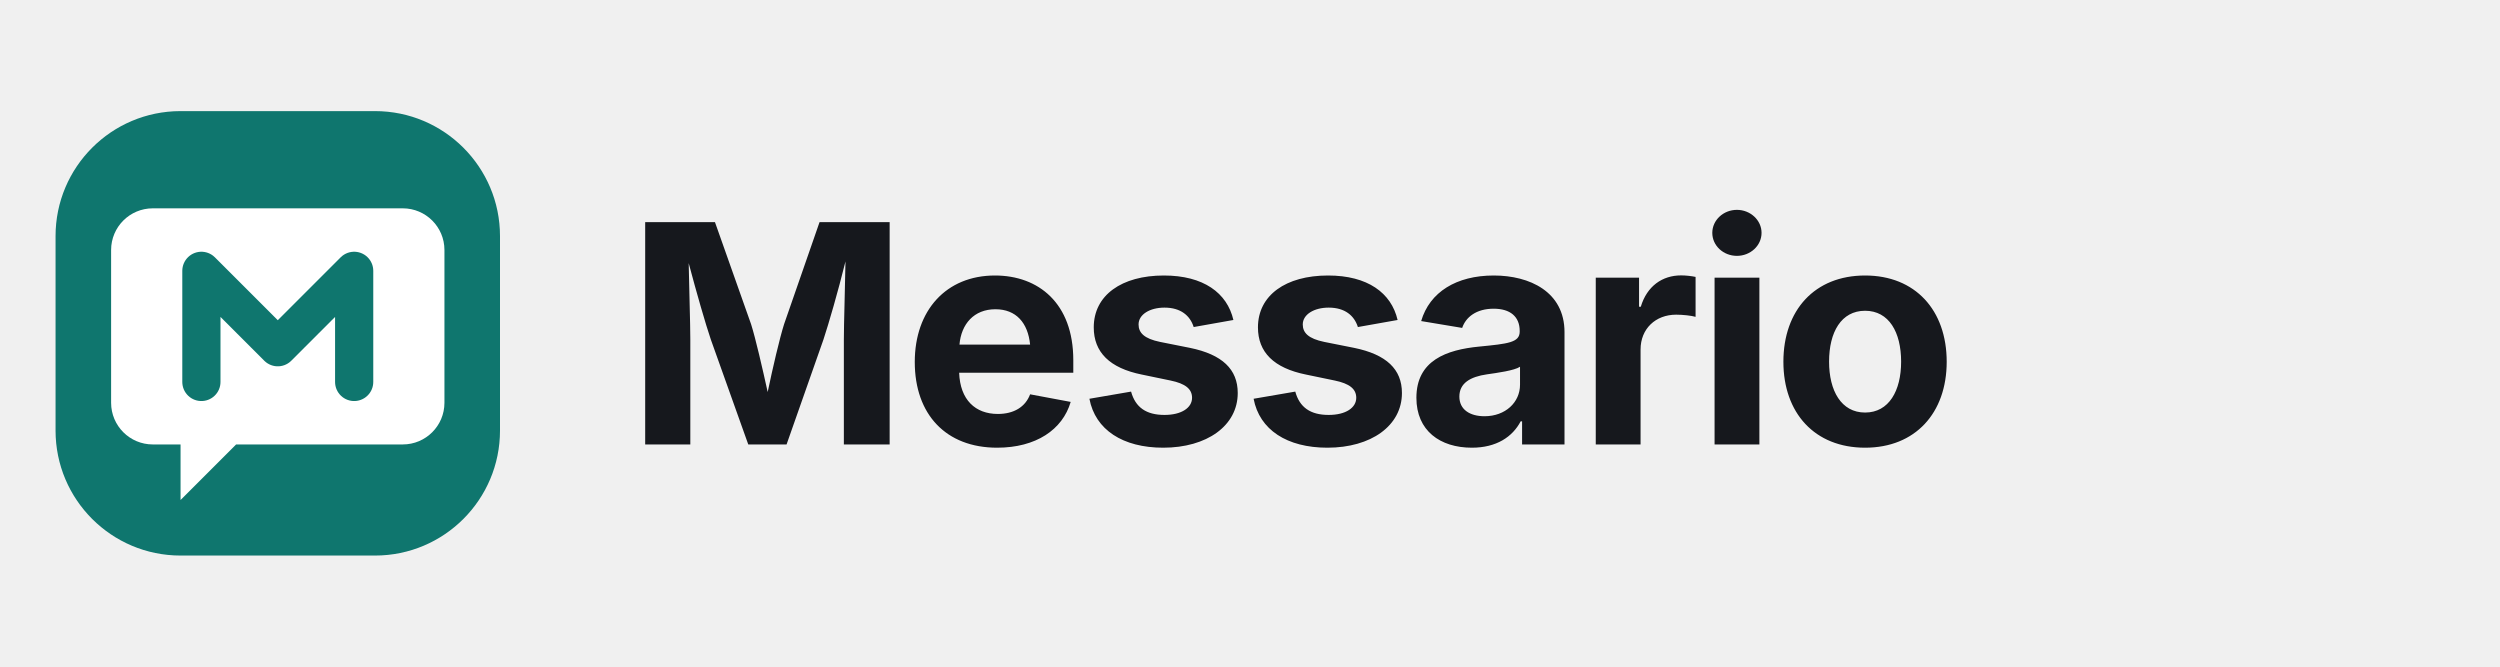
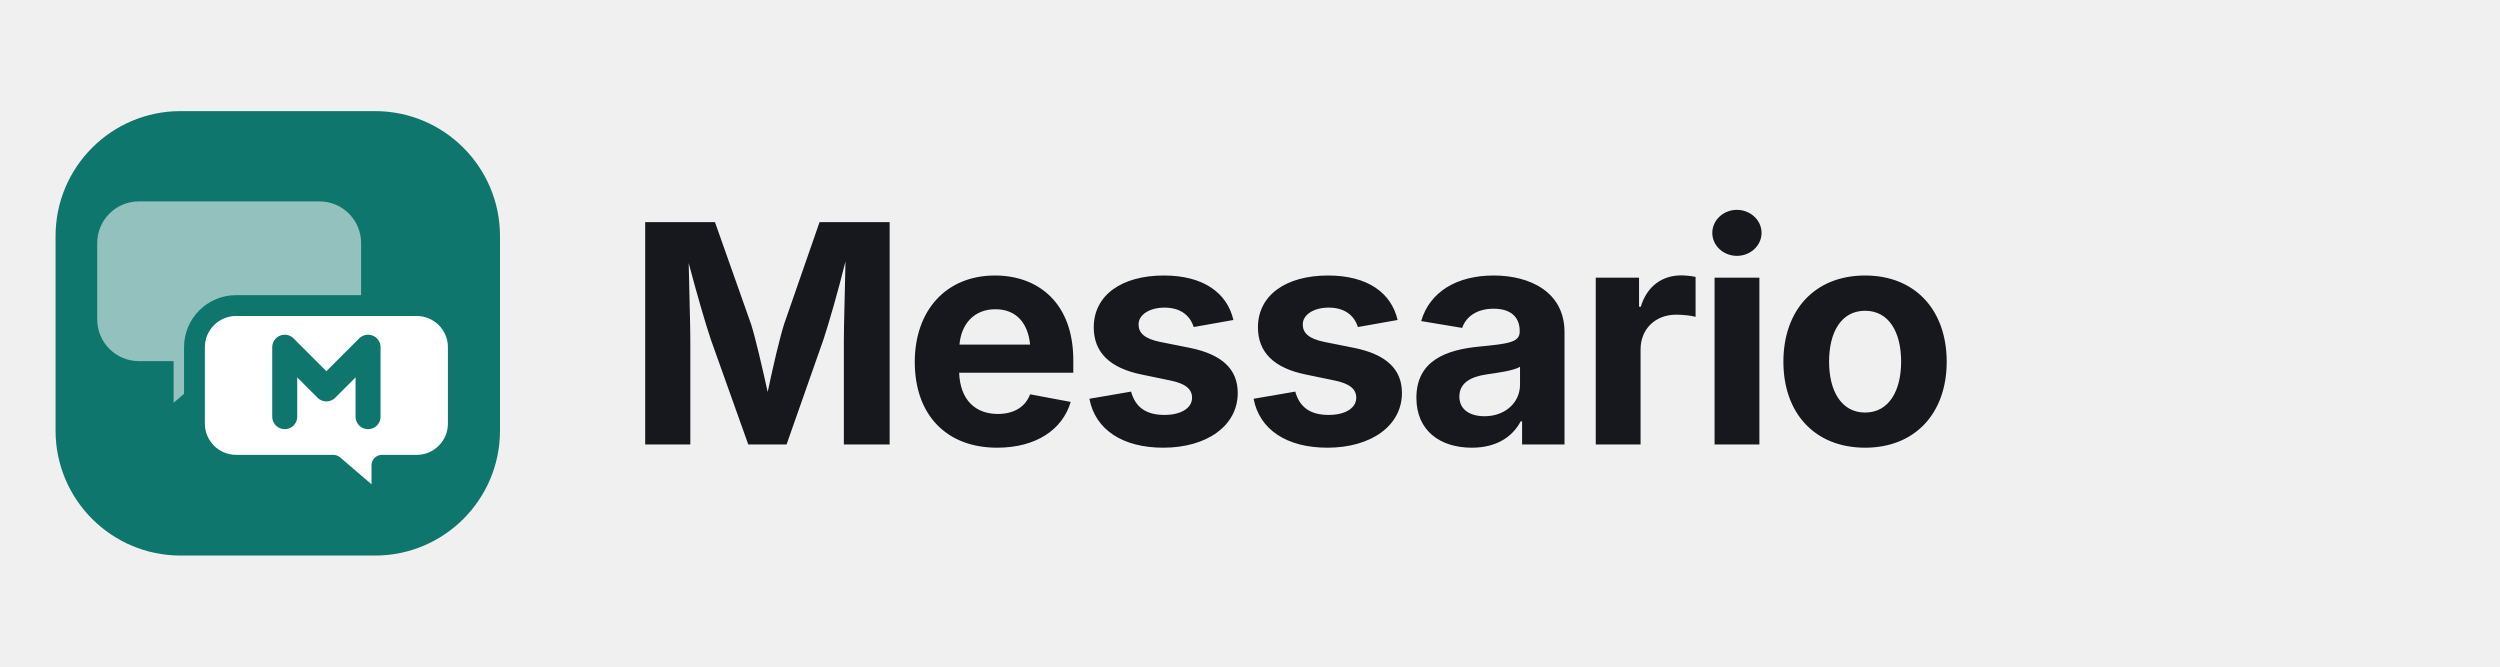
<svg xmlns="http://www.w3.org/2000/svg" width="360" height="96" viewBox="0 0 360 96" role="img" aria-label="Messario">
-   <g transform="translate(8 16) scale(1)">
+   <g transform="translate(8 16)">
    <rect width="64" height="64" rx="18" fill="#0F766E" />
-     <path d="M14 14h36a6 6 0 0 1 6 6v22a6 6 0 0 1-6 6H26l-8 8v-8h-4a6 6 0 0 1-6-6V20a6 6 0 0 1 6-6z" fill="#FFFFFF" />
-     <path d="M21 39V23l11 11 11-11v16" fill="none" stroke="#0F766E" stroke-width="5.5" stroke-linecap="round" stroke-linejoin="round" />
+     <path d="M12 13h26a6 6 0 0 1 6 6v11a6 6 0 0 1-6 6H24l-7 6v-6h-5a6 6 0 0 1-6-6V19a6 6 0 0 1 6-6z" fill="#FFFFFF" opacity="0.55" />
+     <path d="M26 28h26a6 6 0 0 1 6 6v11a6 6 0 0 1-6 6h-5v6l-7-6H26a6 6 0 0 1-6-6V34a6 6 0 0 1 6-6z" fill="#FFFFFF" stroke="#0F766E" stroke-width="3" stroke-linejoin="round" />
+     <path d="M33 44V34l6 6 6-6v10" fill="none" stroke="#0F766E" stroke-width="3.6" stroke-linecap="round" stroke-linejoin="round" />
  </g>
  <text x="90" y="64" font-family="Instrument Sans, IBM Plex Sans Thai, system-ui, -apple-system, sans-serif" font-size="44" font-weight="700" letter-spacing="-1" fill="#16181D">Messario</text>
</svg>
